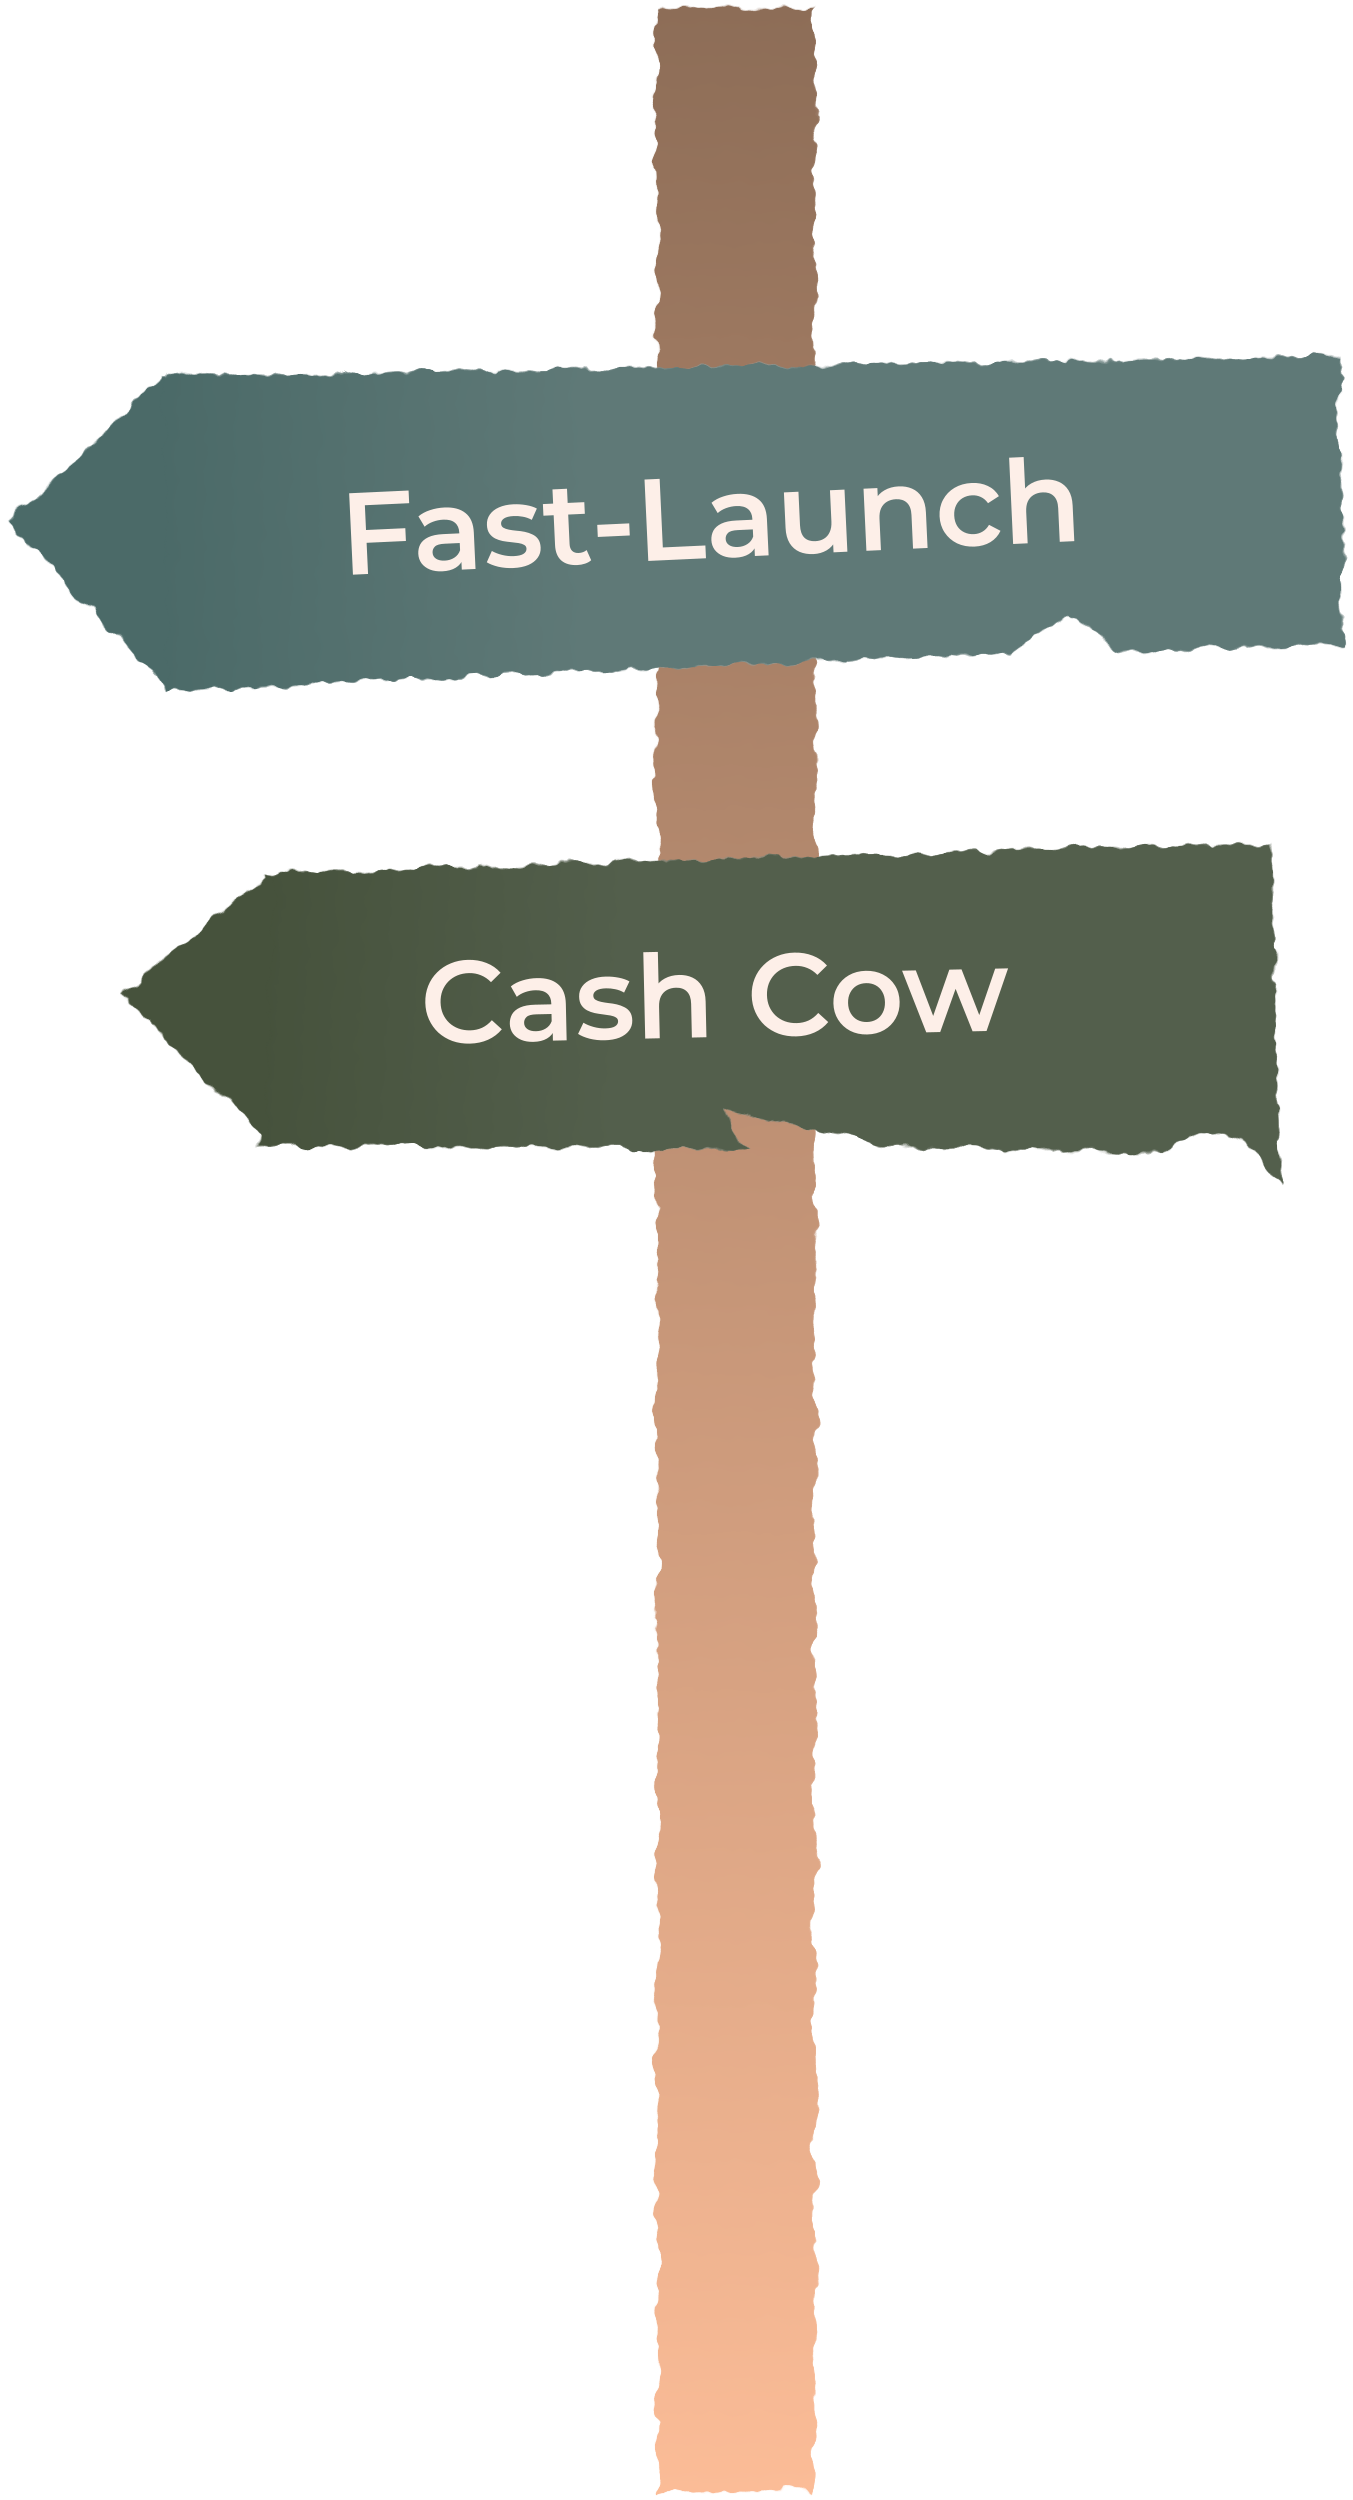
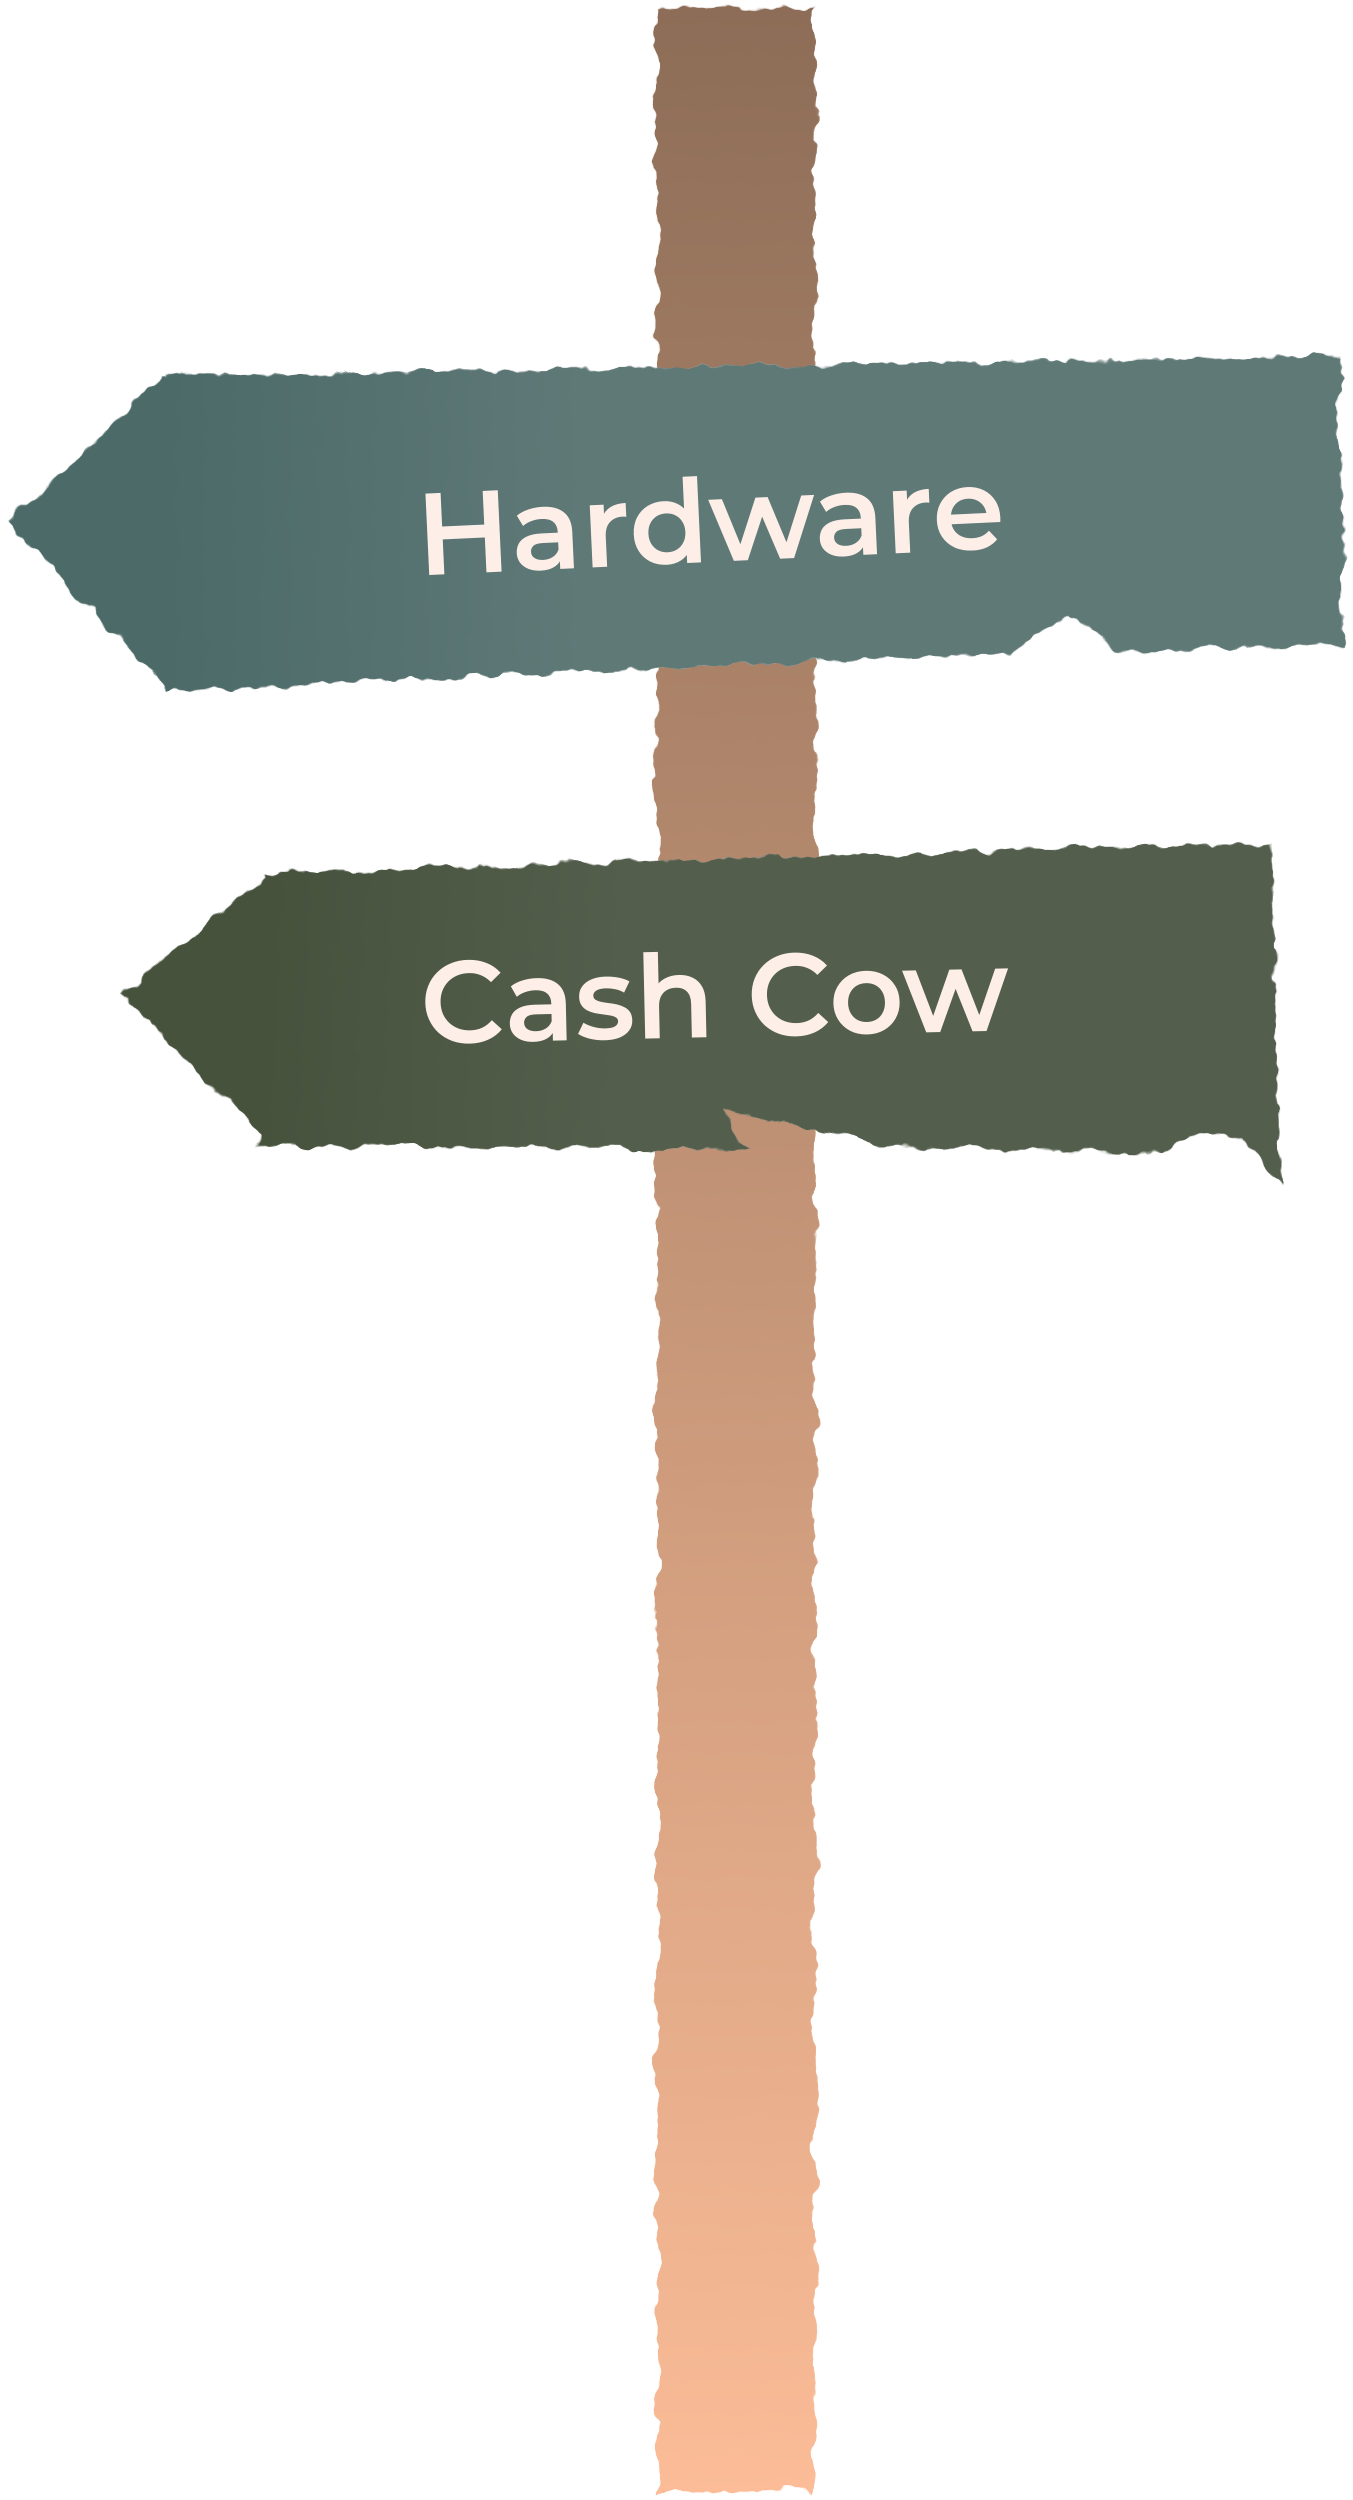
<svg xmlns="http://www.w3.org/2000/svg" width="488" height="902" viewBox="0 0 488 902" fill="none">
  <g filter="url(#filter0_g_859_654)">
    <rect width="57" height="896" transform="matrix(-1 0 0 1 294.022 2.7998)" fill="url(#paint0_linear_859_654)" />
  </g>
  <g filter="url(#filter1_g_859_654)">
    <path d="M482.937 128.64L57.99 135.361L59.793 249.346L364.77 235.384L385.412 222.694L404.918 234.749L484.595 233.489L482.937 128.64Z" fill="#D9D9D9" />
    <path d="M482.937 128.64L57.99 135.361L59.793 249.346L364.77 235.384L385.412 222.694L404.918 234.749L484.595 233.489L482.937 128.64Z" fill="url(#paint1_linear_859_654)" />
  </g>
  <g filter="url(#filter2_g_859_654)">
    <path d="M59.073 135.061L2.8 188.995L60.864 248.33L59.073 135.061Z" fill="#4B6A68" />
  </g>
  <g filter="url(#filter3_g_859_654)">
    <path d="M458.677 303.811L96.303 314.804L93.303 413.356L269.852 414.902L261.207 400.325L320.942 413.352L419.78 416.349C429.641 405.962 445.924 406.264 454.114 416.985L461.814 427.066L458.677 303.811Z" fill="#D9D9D9" />
    <path d="M458.677 303.811L96.303 314.804L93.303 413.356L269.852 414.902L261.207 400.325L320.942 413.352L419.78 416.349C429.641 405.962 445.924 406.264 454.114 416.985L461.814 427.066L458.677 303.811Z" fill="url(#paint2_linear_859_654)" />
  </g>
  <g filter="url(#filter4_g_859_654)">
    <path d="M98.959 314.362L44.02 358.429L96.008 411.304L98.959 314.362Z" fill="#46523C" />
  </g>
-   <path d="M131.595 191.251L146.237 190.57L146.452 195.185L131.81 195.866L131.595 191.251ZM132.794 207.088L127.34 207.342L125.975 177.974L147.413 176.977L147.626 181.55L131.641 182.293L132.794 207.088ZM166.615 205.516L166.405 200.985L166.066 200.034L165.697 192.104C165.626 190.566 165.109 189.399 164.147 188.603C163.184 187.778 161.765 187.41 159.891 187.497C158.633 187.555 157.397 187.809 156.185 188.258C155 188.705 154.005 189.298 153.198 190.036L150.965 186.314C152.124 185.335 153.519 184.584 155.149 184.059C156.805 183.506 158.528 183.188 160.318 183.104C163.562 182.954 166.102 183.62 167.937 185.105C169.798 186.56 170.805 188.91 170.955 192.154L171.566 205.286L166.615 205.516ZM159.58 206.137C157.902 206.215 156.421 206.004 155.136 205.503C153.85 204.974 152.834 204.223 152.088 203.248C151.369 202.245 150.979 201.099 150.919 199.813C150.861 198.554 151.102 197.408 151.643 196.374C152.211 195.338 153.167 194.495 154.51 193.844C155.853 193.193 157.658 192.814 159.923 192.709L166.426 192.407L166.588 195.889L160.463 196.174C158.673 196.257 157.484 196.607 156.896 197.223C156.306 197.811 156.031 198.524 156.07 199.363C156.114 200.314 156.527 201.052 157.308 201.576C158.089 202.1 159.151 202.331 160.494 202.269C161.78 202.209 162.914 201.862 163.893 201.228C164.901 200.592 165.602 199.691 165.996 198.523L167.023 201.629C166.581 202.967 165.719 204.03 164.438 204.818C163.186 205.605 161.566 206.045 159.58 206.137ZM185.232 204.945C183.358 205.032 181.543 204.878 179.787 204.483C178.058 204.059 176.673 203.521 175.634 202.869L177.462 198.789C178.499 199.386 179.726 199.861 181.144 200.216C182.562 200.57 183.971 200.715 185.369 200.65C187.019 200.573 188.198 200.294 188.904 199.813C189.639 199.33 189.988 198.712 189.953 197.956C189.924 197.341 189.651 196.891 189.134 196.607C188.614 196.295 187.945 196.074 187.127 195.943C186.308 195.813 185.391 195.702 184.378 195.609C183.393 195.514 182.391 195.379 181.374 195.202C180.383 194.996 179.472 194.688 178.64 194.278C177.807 193.84 177.12 193.241 176.58 192.481C176.041 191.722 175.741 190.698 175.681 189.412C175.615 187.985 175.963 186.736 176.726 185.663C177.488 184.563 178.583 183.699 180.011 183.072C181.466 182.416 183.201 182.041 185.215 181.947C186.725 181.877 188.257 181.974 189.811 182.238C191.365 182.502 192.66 182.918 193.695 183.487L191.867 187.566C190.774 186.972 189.677 186.589 188.576 186.416C187.501 186.214 186.432 186.137 185.37 186.186C183.775 186.261 182.598 186.554 181.837 187.065C181.104 187.576 180.754 188.195 180.788 188.922C180.819 189.593 181.094 190.085 181.613 190.397C182.132 190.71 182.802 190.945 183.622 191.103C184.442 191.261 185.345 191.387 186.33 191.482C187.343 191.547 188.344 191.682 189.335 191.889C190.325 192.095 191.237 192.403 192.068 192.813C192.927 193.193 193.626 193.763 194.166 194.523C194.706 195.283 195.005 196.292 195.064 197.551C195.129 198.949 194.766 200.185 193.975 201.259C193.212 202.332 192.089 203.197 190.606 203.854C189.121 204.484 187.33 204.848 185.232 204.945ZM208.335 203.871C205.873 203.986 203.942 203.445 202.541 202.248C201.139 201.024 200.38 199.168 200.264 196.678L199.33 176.582L204.574 176.338L205.503 196.309C205.552 197.371 205.856 198.184 206.415 198.747C207.001 199.308 207.784 199.566 208.763 199.521C209.938 199.466 210.903 199.113 211.657 198.461L213.299 202.127C212.707 202.659 211.97 203.072 211.086 203.365C210.203 203.658 209.286 203.827 208.335 203.871ZM196.071 186.067L195.876 181.872L210.812 181.178L211.007 185.373L196.071 186.067ZM215.687 193.733L215.484 189.37L227.021 188.833L227.224 193.197L215.687 193.733ZM233.906 202.388L232.541 173.02L237.995 172.766L239.146 197.52L254.501 196.806L254.716 201.421L233.906 202.388ZM272.362 200.601L272.152 196.07L271.813 195.118L271.445 187.189C271.373 185.651 270.856 184.483 269.894 183.687C268.931 182.863 267.512 182.494 265.638 182.581C264.38 182.64 263.144 182.894 261.932 183.342C260.747 183.79 259.752 184.383 258.945 185.121L256.712 181.399C257.872 180.42 259.266 179.668 260.896 179.144C262.552 178.591 264.275 178.272 266.065 178.189C269.309 178.038 271.849 178.705 273.684 180.189C275.546 181.644 276.552 183.994 276.703 187.239L277.313 200.371L272.362 200.601ZM265.328 201.222C263.649 201.3 262.168 201.089 260.883 200.588C259.597 200.059 258.581 199.307 257.835 198.333C257.116 197.329 256.726 196.184 256.667 194.897C256.608 193.639 256.849 192.492 257.39 191.458C257.958 190.423 258.914 189.579 260.257 188.928C261.6 188.277 263.405 187.899 265.67 187.794L272.173 187.491L272.335 190.974L266.21 191.258C264.42 191.342 263.231 191.691 262.643 192.307C262.053 192.895 261.778 193.609 261.817 194.448C261.861 195.399 262.274 196.136 263.055 196.661C263.837 197.185 264.898 197.416 266.241 197.353C267.528 197.294 268.661 196.947 269.64 196.312C270.648 195.677 271.349 194.776 271.743 193.608L272.77 196.714C272.328 198.052 271.466 199.115 270.186 199.903C268.933 200.69 267.313 201.13 265.328 201.222ZM293.539 199.911C291.637 199.999 289.942 199.727 288.456 199.096C286.967 198.436 285.784 197.398 284.905 195.981C284.025 194.537 283.533 192.696 283.429 190.458L282.834 177.662L288.079 177.418L288.64 189.501C288.734 191.515 289.252 193.004 290.193 193.97C291.162 194.906 292.485 195.335 294.163 195.257C295.394 195.199 296.445 194.898 297.317 194.353C298.216 193.807 298.895 193.019 299.351 191.988C299.836 190.957 300.044 189.7 299.975 188.217L299.448 176.889L304.693 176.646L305.734 199.05L300.741 199.282L300.461 193.24L301.427 195.045C300.74 196.535 299.687 197.705 298.269 198.556C296.85 199.378 295.273 199.83 293.539 199.911ZM324.26 175.484C326.05 175.401 327.66 175.676 329.091 176.31C330.55 176.943 331.719 177.968 332.598 179.385C333.475 180.774 333.967 182.601 334.072 184.866L334.669 197.705L329.424 197.948L328.859 185.781C328.766 183.796 328.222 182.335 327.226 181.401C326.257 180.465 324.934 180.036 323.256 180.114C322.025 180.171 320.946 180.473 320.018 181.021C319.091 181.568 318.385 182.358 317.9 183.39C317.442 184.392 317.248 185.648 317.318 187.159L317.845 198.487L312.6 198.73L311.559 176.327L316.552 176.094L316.833 182.136L315.866 180.331C316.583 178.868 317.665 177.725 319.112 176.9C320.586 176.047 322.302 175.575 324.26 175.484ZM351.655 197.209C349.305 197.318 347.185 196.927 345.293 196.033C343.429 195.111 341.938 193.807 340.823 192.121C339.708 190.435 339.098 188.487 338.996 186.277C338.892 184.04 339.317 182.044 340.273 180.29C341.227 178.507 342.591 177.084 344.363 176.021C346.164 174.956 348.239 174.369 350.588 174.26C352.77 174.159 354.707 174.517 356.398 175.335C358.117 176.125 359.449 177.352 360.396 179.018L356.477 181.554C355.757 180.523 354.895 179.778 353.893 179.32C352.918 178.861 351.872 178.657 350.753 178.709C349.466 178.769 348.319 179.103 347.31 179.71C346.301 180.318 345.527 181.167 344.989 182.257C344.45 183.319 344.214 184.577 344.282 186.032C344.35 187.486 344.702 188.731 345.339 189.767C345.974 190.774 346.822 191.534 347.883 192.045C348.944 192.556 350.118 192.782 351.404 192.722C352.523 192.67 353.546 192.37 354.474 191.823C355.429 191.274 356.218 190.452 356.84 189.358L360.977 191.52C360.188 193.239 358.976 194.599 357.34 195.6C355.732 196.571 353.837 197.108 351.655 197.209ZM377.195 173.023C378.985 172.94 380.595 173.216 382.026 173.85C383.485 174.483 384.654 175.508 385.533 176.924C386.41 178.313 386.902 180.14 387.007 182.406L387.604 195.244L382.359 195.488L381.794 183.321C381.701 181.335 381.157 179.875 380.161 178.94C379.192 178.004 377.869 177.575 376.191 177.653C374.96 177.71 373.881 178.013 372.953 178.56C372.026 179.108 371.32 179.898 370.835 180.929C370.377 181.931 370.183 183.188 370.253 184.698L370.78 196.026L365.536 196.27L364.088 165.139L369.333 164.896L370.019 179.664L368.801 177.87C369.518 176.407 370.6 175.264 372.047 174.44C373.521 173.587 375.237 173.114 377.195 173.023Z" fill="#FDEFE8" />
+   <path d="M174.146 177.135L179.6 176.882L180.965 206.25L175.511 206.503L174.146 177.135ZM160.324 207.209L154.869 207.463L153.504 178.095L158.958 177.841L160.324 207.209ZM175.346 193.897L159.277 194.644L159.061 189.987L175.129 189.241L175.346 193.897ZM202.134 205.266L201.924 200.735L201.585 199.783L201.217 191.854C201.145 190.316 200.628 189.148 199.666 188.352C198.703 187.528 197.284 187.16 195.41 187.247C194.152 187.305 192.916 187.559 191.704 188.008C190.519 188.455 189.524 189.048 188.717 189.786L186.484 186.064C187.644 185.085 189.038 184.333 190.668 183.809C192.324 183.256 194.047 182.937 195.837 182.854C199.081 182.703 201.621 183.37 203.456 184.854C205.318 186.31 206.324 188.659 206.475 191.904L207.085 205.036L202.134 205.266ZM195.1 205.887C193.421 205.965 191.94 205.754 190.655 205.253C189.369 204.724 188.353 203.972 187.607 202.998C186.888 201.994 186.498 200.849 186.439 199.563C186.38 198.304 186.621 197.157 187.162 196.123C187.73 195.088 188.686 194.244 190.029 193.593C191.373 192.942 193.177 192.564 195.442 192.459L201.945 192.157L202.107 195.639L195.982 195.923C194.192 196.007 193.003 196.356 192.415 196.972C191.825 197.56 191.55 198.274 191.589 199.113C191.634 200.064 192.046 200.801 192.827 201.326C193.609 201.85 194.67 202.081 196.013 202.019C197.3 201.959 198.433 201.612 199.412 200.978C200.42 200.342 201.121 199.441 201.515 198.273L202.542 201.379C202.1 202.717 201.238 203.78 199.958 204.568C198.705 205.355 197.085 205.795 195.1 205.887ZM213.815 204.723L212.774 182.319L217.767 182.087L218.053 188.254L217.382 186.478C217.983 184.936 218.979 183.741 220.369 182.891C221.787 182.04 223.573 181.565 225.726 181.465L225.958 186.457C225.732 186.412 225.521 186.394 225.325 186.403C225.128 186.384 224.932 186.379 224.736 186.388C222.75 186.48 221.197 187.141 220.077 188.371C218.956 189.572 218.448 191.319 218.555 193.613L219.06 204.479L213.815 204.723ZM240.519 203.776C238.365 203.876 236.399 203.491 234.621 202.621C232.869 201.721 231.464 200.441 230.406 198.78C229.348 197.12 228.765 195.128 228.657 192.807C228.549 190.485 228.945 188.449 229.844 186.697C230.744 184.946 232.025 183.555 233.687 182.524C235.377 181.493 237.298 180.927 239.452 180.827C241.326 180.74 243.024 181.081 244.545 181.851C246.065 182.594 247.298 183.784 248.243 185.422C249.188 187.059 249.722 189.193 249.844 191.822C249.965 194.423 249.645 196.596 248.886 198.342C248.124 200.059 247.022 201.371 245.579 202.279C244.135 203.187 242.449 203.686 240.519 203.776ZM240.94 199.258C242.198 199.199 243.304 198.867 244.257 198.262C245.238 197.656 245.997 196.808 246.535 195.718C247.101 194.626 247.351 193.368 247.285 191.941C247.217 190.487 246.852 189.256 246.188 188.25C245.551 187.214 244.716 186.44 243.684 185.928C242.679 185.414 241.547 185.186 240.288 185.245C239.03 185.303 237.91 185.636 236.929 186.242C235.976 186.847 235.216 187.695 234.651 188.786C234.111 189.848 233.875 191.107 233.943 192.561C234.009 193.988 234.361 195.219 234.998 196.254C235.662 197.288 236.497 198.063 237.502 198.576C238.535 199.089 239.681 199.316 240.94 199.258ZM247.931 203.137L247.685 197.851L247.618 191.884L246.922 185.945L246.274 172.016L251.477 171.775L252.924 202.905L247.931 203.137ZM264.777 202.354L255.512 180.332L260.463 180.102L268.43 199.535L266.081 199.645L272.546 179.541L276.951 179.336L285.044 198.763L282.737 198.87L289.076 178.772L293.733 178.556L286.51 201.344L281.475 201.578L274.117 184.387L275.669 184.315L269.812 202.12L264.777 202.354ZM311.487 200.183L311.276 195.652L310.938 194.7L310.569 186.771C310.498 185.233 309.981 184.065 309.019 183.269C308.056 182.445 306.637 182.077 304.763 182.164C303.504 182.222 302.269 182.476 301.056 182.925C299.872 183.372 298.876 183.965 298.07 184.703L295.837 180.981C296.996 180.002 298.391 179.25 300.02 178.726C301.676 178.173 303.4 177.854 305.19 177.771C308.434 177.62 310.974 178.287 312.809 179.771C314.67 181.227 315.676 183.576 315.827 186.821L316.438 199.953L311.487 200.183ZM304.452 200.804C302.774 200.882 301.293 200.671 300.008 200.17C298.722 199.641 297.706 198.889 296.96 197.915C296.241 196.911 295.851 195.766 295.791 194.479C295.733 193.221 295.974 192.074 296.514 191.04C297.083 190.005 298.039 189.161 299.382 188.51C300.725 187.859 302.53 187.481 304.795 187.376L311.298 187.073L311.46 190.556L305.335 190.84C303.545 190.924 302.355 191.273 301.767 191.889C301.178 192.477 300.903 193.191 300.942 194.03C300.986 194.981 301.399 195.718 302.18 196.243C302.961 196.767 304.023 196.998 305.366 196.936C306.652 196.876 307.785 196.529 308.765 195.895C309.773 195.259 310.473 194.358 310.868 193.19L311.895 196.296C311.453 197.634 310.591 198.697 309.31 199.485C308.057 200.272 306.438 200.712 304.452 200.804ZM323.168 199.64L322.127 177.236L327.119 177.004L327.406 183.171L326.735 181.395C327.336 179.853 328.331 178.658 329.721 177.808C331.14 176.957 332.925 176.482 335.079 176.382L335.311 181.374C335.085 181.329 334.874 181.311 334.678 181.32C334.481 181.301 334.284 181.296 334.089 181.305C332.103 181.397 330.55 182.058 329.43 183.288C328.308 184.489 327.801 186.236 327.907 188.53L328.412 199.396L323.168 199.64ZM350.92 198.644C348.431 198.76 346.227 198.372 344.307 197.48C342.414 196.559 340.91 195.255 339.795 193.569C338.707 191.882 338.112 189.934 338.009 187.724C337.905 185.486 338.303 183.492 339.203 181.74C340.129 179.959 341.437 178.539 343.125 177.479C344.842 176.418 346.819 175.836 349.056 175.732C351.238 175.631 353.204 176.016 354.955 176.887C356.705 177.759 358.11 179.039 359.169 180.728C360.229 182.416 360.813 184.436 360.923 186.785C360.933 187.009 360.931 187.261 360.916 187.542C360.929 187.822 360.927 188.088 360.911 188.341L342.241 189.209L342.079 185.727L357.98 184.988L355.975 186.174C355.943 184.886 355.625 183.766 355.02 182.813C354.415 181.86 353.61 181.126 352.605 180.613C351.628 180.097 350.51 179.869 349.252 179.927C347.965 179.987 346.845 180.32 345.892 180.925C344.967 181.528 344.248 182.346 343.736 183.379C343.25 184.383 343.038 185.556 343.101 186.899L343.14 187.738C343.202 189.08 343.565 190.255 344.228 191.261C344.892 192.267 345.796 193.024 346.941 193.531C348.085 194.039 349.385 194.259 350.84 194.191C352.098 194.133 353.222 193.884 354.211 193.446C355.199 193.007 356.066 192.35 356.81 191.475L359.771 194.575C358.819 195.796 357.588 196.765 356.08 197.479C354.598 198.165 352.878 198.553 350.92 198.644Z" fill="#FDEFE8" />
  <path d="M169.492 376.544C167.253 376.594 165.159 376.276 163.212 375.591C161.291 374.877 159.602 373.865 158.145 372.553C156.715 371.212 155.587 369.627 154.763 367.796C153.938 365.966 153.501 363.959 153.453 361.776C153.404 359.593 153.752 357.568 154.494 355.703C155.237 353.838 156.308 352.218 157.705 350.843C159.103 349.44 160.745 348.353 162.632 347.583C164.519 346.785 166.596 346.361 168.864 346.31C171.271 346.257 173.478 346.628 175.484 347.424C177.489 348.192 179.196 349.372 180.604 350.965L177.15 354.361C176.061 353.236 174.852 352.409 173.524 351.878C172.196 351.32 170.761 351.057 169.222 351.092C167.682 351.126 166.274 351.409 164.998 351.942C163.749 352.473 162.659 353.212 161.728 354.157C160.825 355.101 160.121 356.209 159.617 357.48C159.141 358.751 158.92 360.142 158.953 361.654C158.987 363.166 159.27 364.546 159.801 365.794C160.361 367.042 161.113 368.118 162.058 369.021C163.03 369.924 164.151 370.613 165.422 371.089C166.721 371.564 168.14 371.785 169.68 371.751C171.22 371.716 172.641 371.405 173.944 370.816C175.247 370.199 176.417 369.291 177.455 368.091L181.056 371.372C179.72 372.998 178.068 374.253 176.099 375.137C174.13 376.021 171.928 376.49 169.492 376.544ZM199.492 375.458L199.392 370.923L199.076 369.964L198.9 362.028C198.866 360.489 198.378 359.309 197.435 358.49C196.492 357.642 195.083 357.24 193.207 357.281C191.948 357.309 190.706 357.533 189.483 357.952C188.288 358.371 187.279 358.939 186.454 359.658L184.312 355.882C185.495 354.932 186.908 354.214 188.55 353.73C190.219 353.216 191.949 352.94 193.74 352.9C196.988 352.828 199.51 353.557 201.309 355.085C203.134 356.585 204.083 358.958 204.155 362.206L204.447 375.348L199.492 375.458ZM192.444 375.909C190.765 375.946 189.289 375.699 188.017 375.167C186.744 374.607 185.747 373.831 185.024 372.839C184.33 371.818 183.968 370.663 183.939 369.376C183.911 368.116 184.18 366.976 184.746 365.955C185.339 364.934 186.315 364.114 187.674 363.495C189.033 362.877 190.846 362.543 193.113 362.493L199.621 362.348L199.699 365.833L193.568 365.969C191.777 366.009 190.579 366.33 189.977 366.931C189.373 367.505 189.081 368.211 189.099 369.051C189.121 370.003 189.515 370.75 190.283 371.294C191.052 371.837 192.108 372.093 193.451 372.063C194.739 372.035 195.88 371.715 196.875 371.105C197.898 370.494 198.62 369.61 199.043 368.453L199.994 371.582C199.52 372.909 198.632 373.951 197.333 374.708C196.061 375.464 194.432 375.865 192.444 375.909ZM218.118 375.339C216.242 375.381 214.431 375.183 212.685 374.746C210.967 374.28 209.595 373.708 208.572 373.03L210.499 368.997C211.521 369.618 212.737 370.123 214.146 370.512C215.555 370.901 216.959 371.08 218.359 371.049C220.01 371.012 221.195 370.762 221.913 370.298C222.659 369.833 223.023 369.223 223.007 368.467C222.993 367.851 222.731 367.395 222.22 367.098C221.709 366.773 221.045 366.536 220.23 366.386C219.414 366.236 218.501 366.102 217.49 365.985C216.507 365.867 215.509 365.707 214.497 365.505C213.511 365.275 212.608 364.945 211.786 364.515C210.964 364.057 210.292 363.442 209.771 362.669C209.249 361.897 208.975 360.866 208.946 359.579C208.914 358.151 209.293 356.91 210.082 355.857C210.87 354.775 211.986 353.938 213.429 353.346C214.899 352.725 216.642 352.392 218.658 352.348C220.17 352.314 221.699 352.448 223.246 352.75C224.793 353.052 226.077 353.499 227.099 354.093L225.172 358.127C224.094 357.506 223.006 357.096 221.91 356.897C220.84 356.668 219.774 356.566 218.71 356.589C217.114 356.625 215.93 356.889 215.157 357.382C214.412 357.875 214.047 358.485 214.063 359.213C214.078 359.885 214.341 360.383 214.852 360.708C215.364 361.033 216.028 361.284 216.844 361.462C217.66 361.64 218.559 361.788 219.542 361.906C220.552 361.996 221.55 362.156 222.536 362.386C223.521 362.616 224.424 362.946 225.246 363.376C226.095 363.777 226.78 364.364 227.302 365.137C227.823 365.91 228.098 366.926 228.126 368.185C228.157 369.585 227.764 370.812 226.947 371.867C226.158 372.92 225.014 373.758 223.516 374.379C222.017 374.973 220.217 375.293 218.118 375.339ZM245.013 351.763C246.804 351.723 248.408 352.038 249.823 352.706C251.266 353.375 252.41 354.428 253.254 355.865C254.097 357.275 254.544 359.113 254.594 361.381L254.879 374.23L249.631 374.346L249.361 362.169C249.317 360.182 248.808 358.708 247.834 357.75C246.889 356.791 245.576 356.33 243.897 356.367C242.665 356.394 241.579 356.67 240.638 357.195C239.698 357.72 238.973 358.493 238.463 359.512C237.981 360.503 237.757 361.754 237.79 363.266L238.042 374.603L232.793 374.72L232.102 343.563L237.35 343.447L237.678 358.227L236.504 356.405C237.256 354.96 238.365 353.843 239.832 353.054C241.326 352.237 243.053 351.806 245.013 351.763ZM287.26 373.931C285.021 373.981 282.927 373.663 280.979 372.978C279.059 372.265 277.37 371.252 275.913 369.94C274.483 368.599 273.355 367.014 272.531 365.184C271.706 363.354 271.269 361.347 271.221 359.164C271.172 356.98 271.519 354.956 272.262 353.091C273.005 351.226 274.075 349.606 275.473 348.231C276.87 346.827 278.513 345.74 280.4 344.97C282.287 344.172 284.364 343.748 286.631 343.698C289.039 343.645 291.246 344.016 293.252 344.811C295.257 345.579 296.964 346.76 298.372 348.353L294.918 351.748C293.829 350.624 292.62 349.797 291.292 349.266C289.963 348.707 288.529 348.445 286.99 348.479C285.45 348.513 284.042 348.797 282.765 349.329C281.517 349.861 280.427 350.599 279.496 351.544C278.592 352.488 277.889 353.596 277.385 354.868C276.909 356.139 276.688 357.53 276.721 359.041C276.755 360.553 277.038 361.933 277.569 363.182C278.129 364.43 278.881 365.505 279.825 366.408C280.798 367.311 281.919 368 283.19 368.476C284.489 368.952 285.908 369.172 287.448 369.138C288.988 369.104 290.409 368.792 291.712 368.203C293.015 367.586 294.185 366.678 295.223 365.479L298.824 368.76C297.488 370.386 295.835 371.641 293.867 372.525C291.898 373.408 289.696 373.877 287.26 373.931ZM312.873 373.237C310.578 373.288 308.524 372.844 306.71 371.904C304.896 370.936 303.452 369.595 302.378 367.883C301.304 366.17 300.742 364.208 300.693 361.997C300.643 359.757 301.117 357.772 302.115 356.042C303.113 354.283 304.496 352.894 306.266 351.874C308.036 350.855 310.068 350.32 312.364 350.269C314.687 350.217 316.756 350.662 318.569 351.602C320.41 352.541 321.854 353.853 322.899 355.539C323.973 357.223 324.535 359.199 324.585 361.467C324.634 363.678 324.16 365.663 323.163 367.422C322.194 369.18 320.81 370.583 319.013 371.631C317.243 372.65 315.197 373.186 312.873 373.237ZM312.774 368.744C314.061 368.716 315.203 368.41 316.198 367.828C317.194 367.246 317.959 366.417 318.496 365.341C319.06 364.264 319.326 363.012 319.294 361.584C319.262 360.128 318.941 358.889 318.33 357.866C317.746 356.815 316.945 356.021 315.924 355.483C314.904 354.946 313.764 354.691 312.505 354.719C311.217 354.747 310.075 355.053 309.08 355.635C308.113 356.217 307.347 357.046 306.783 358.123C306.218 359.171 305.951 360.424 305.984 361.879C306.015 363.307 306.337 364.546 306.948 365.597C307.56 366.647 308.362 367.442 309.354 367.98C310.374 368.517 311.514 368.772 312.774 368.744ZM334.193 372.47L325.465 350.23L330.42 350.12L337.913 369.741L335.562 369.793L342.513 349.852L346.922 349.754L354.541 369.372L352.232 369.423L359.057 349.485L363.718 349.382L355.943 371.988L350.905 372.099L343.966 354.735L345.519 354.701L339.231 372.358L334.193 372.47Z" fill="#FDEFE8" />
  <defs>
    <filter id="filter0_g_859_654" x="234.222" y="-0" width="62.6" height="901.6" filterUnits="userSpaceOnUse" color-interpolation-filters="sRGB">
      <feFlood flood-opacity="0" result="BackgroundImageFix" />
      <feBlend mode="normal" in="SourceGraphic" in2="BackgroundImageFix" result="shape" />
      <feTurbulence type="fractalNoise" baseFrequency="0.1 0.1" numOctaves="3" seed="8450" />
      <feDisplacementMap in="shape" scale="5.6" xChannelSelector="R" yChannelSelector="G" result="displacedImage" width="100%" height="100%" />
      <feMerge result="effect1_texture_859_654">
        <feMergeNode in="displacedImage" />
      </feMerge>
    </filter>
    <filter id="filter1_g_859_654" x="55.19" y="125.84" width="432.205" height="126.307" filterUnits="userSpaceOnUse" color-interpolation-filters="sRGB">
      <feFlood flood-opacity="0" result="BackgroundImageFix" />
      <feBlend mode="normal" in="SourceGraphic" in2="BackgroundImageFix" result="shape" />
      <feTurbulence type="fractalNoise" baseFrequency="0.1 0.1" numOctaves="3" seed="8450" />
      <feDisplacementMap in="shape" scale="5.6" xChannelSelector="R" yChannelSelector="G" result="displacedImage" width="100%" height="100%" />
      <feMerge result="effect1_texture_859_654">
        <feMergeNode in="displacedImage" />
      </feMerge>
    </filter>
    <filter id="filter2_g_859_654" x="-0" y="132.262" width="63.664" height="118.869" filterUnits="userSpaceOnUse" color-interpolation-filters="sRGB">
      <feFlood flood-opacity="0" result="BackgroundImageFix" />
      <feBlend mode="normal" in="SourceGraphic" in2="BackgroundImageFix" result="shape" />
      <feTurbulence type="fractalNoise" baseFrequency="0.1 0.1" numOctaves="3" seed="8450" />
      <feDisplacementMap in="shape" scale="5.6" xChannelSelector="R" yChannelSelector="G" result="displacedImage" width="100%" height="100%" />
      <feMerge result="effect1_texture_859_654">
        <feMergeNode in="displacedImage" />
      </feMerge>
    </filter>
    <filter id="filter3_g_859_654" x="90.503" y="301.011" width="374.111" height="128.855" filterUnits="userSpaceOnUse" color-interpolation-filters="sRGB">
      <feFlood flood-opacity="0" result="BackgroundImageFix" />
      <feBlend mode="normal" in="SourceGraphic" in2="BackgroundImageFix" result="shape" />
      <feTurbulence type="fractalNoise" baseFrequency="0.1 0.1" numOctaves="3" seed="8450" />
      <feDisplacementMap in="shape" scale="5.6" xChannelSelector="R" yChannelSelector="G" result="displacedImage" width="100%" height="100%" />
      <feMerge result="effect1_texture_859_654">
        <feMergeNode in="displacedImage" />
      </feMerge>
    </filter>
    <filter id="filter4_g_859_654" x="41.219" y="311.562" width="60.54" height="102.541" filterUnits="userSpaceOnUse" color-interpolation-filters="sRGB">
      <feFlood flood-opacity="0" result="BackgroundImageFix" />
      <feBlend mode="normal" in="SourceGraphic" in2="BackgroundImageFix" result="shape" />
      <feTurbulence type="fractalNoise" baseFrequency="0.1 0.1" numOctaves="3" seed="8450" />
      <feDisplacementMap in="shape" scale="5.6" xChannelSelector="R" yChannelSelector="G" result="displacedImage" width="100%" height="100%" />
      <feMerge result="effect1_texture_859_654">
        <feMergeNode in="displacedImage" />
      </feMerge>
    </filter>
    <linearGradient id="paint0_linear_859_654" x1="28.5" y1="0" x2="28.5" y2="896" gradientUnits="userSpaceOnUse">
      <stop stop-color="#8D6D57" />
      <stop offset="1" stop-color="#FBBC97" />
    </linearGradient>
    <linearGradient id="paint1_linear_859_654" x1="211.194" y1="187.286" x2="58.82" y2="187.056" gradientUnits="userSpaceOnUse">
      <stop stop-color="#5F7977" />
      <stop offset="1" stop-color="#4B6A68" />
    </linearGradient>
    <linearGradient id="paint2_linear_859_654" x1="224.89" y1="354.403" x2="95.451" y2="348.079" gradientUnits="userSpaceOnUse">
      <stop stop-color="#535F4C" />
      <stop offset="1" stop-color="#46523C" />
    </linearGradient>
  </defs>
</svg>
